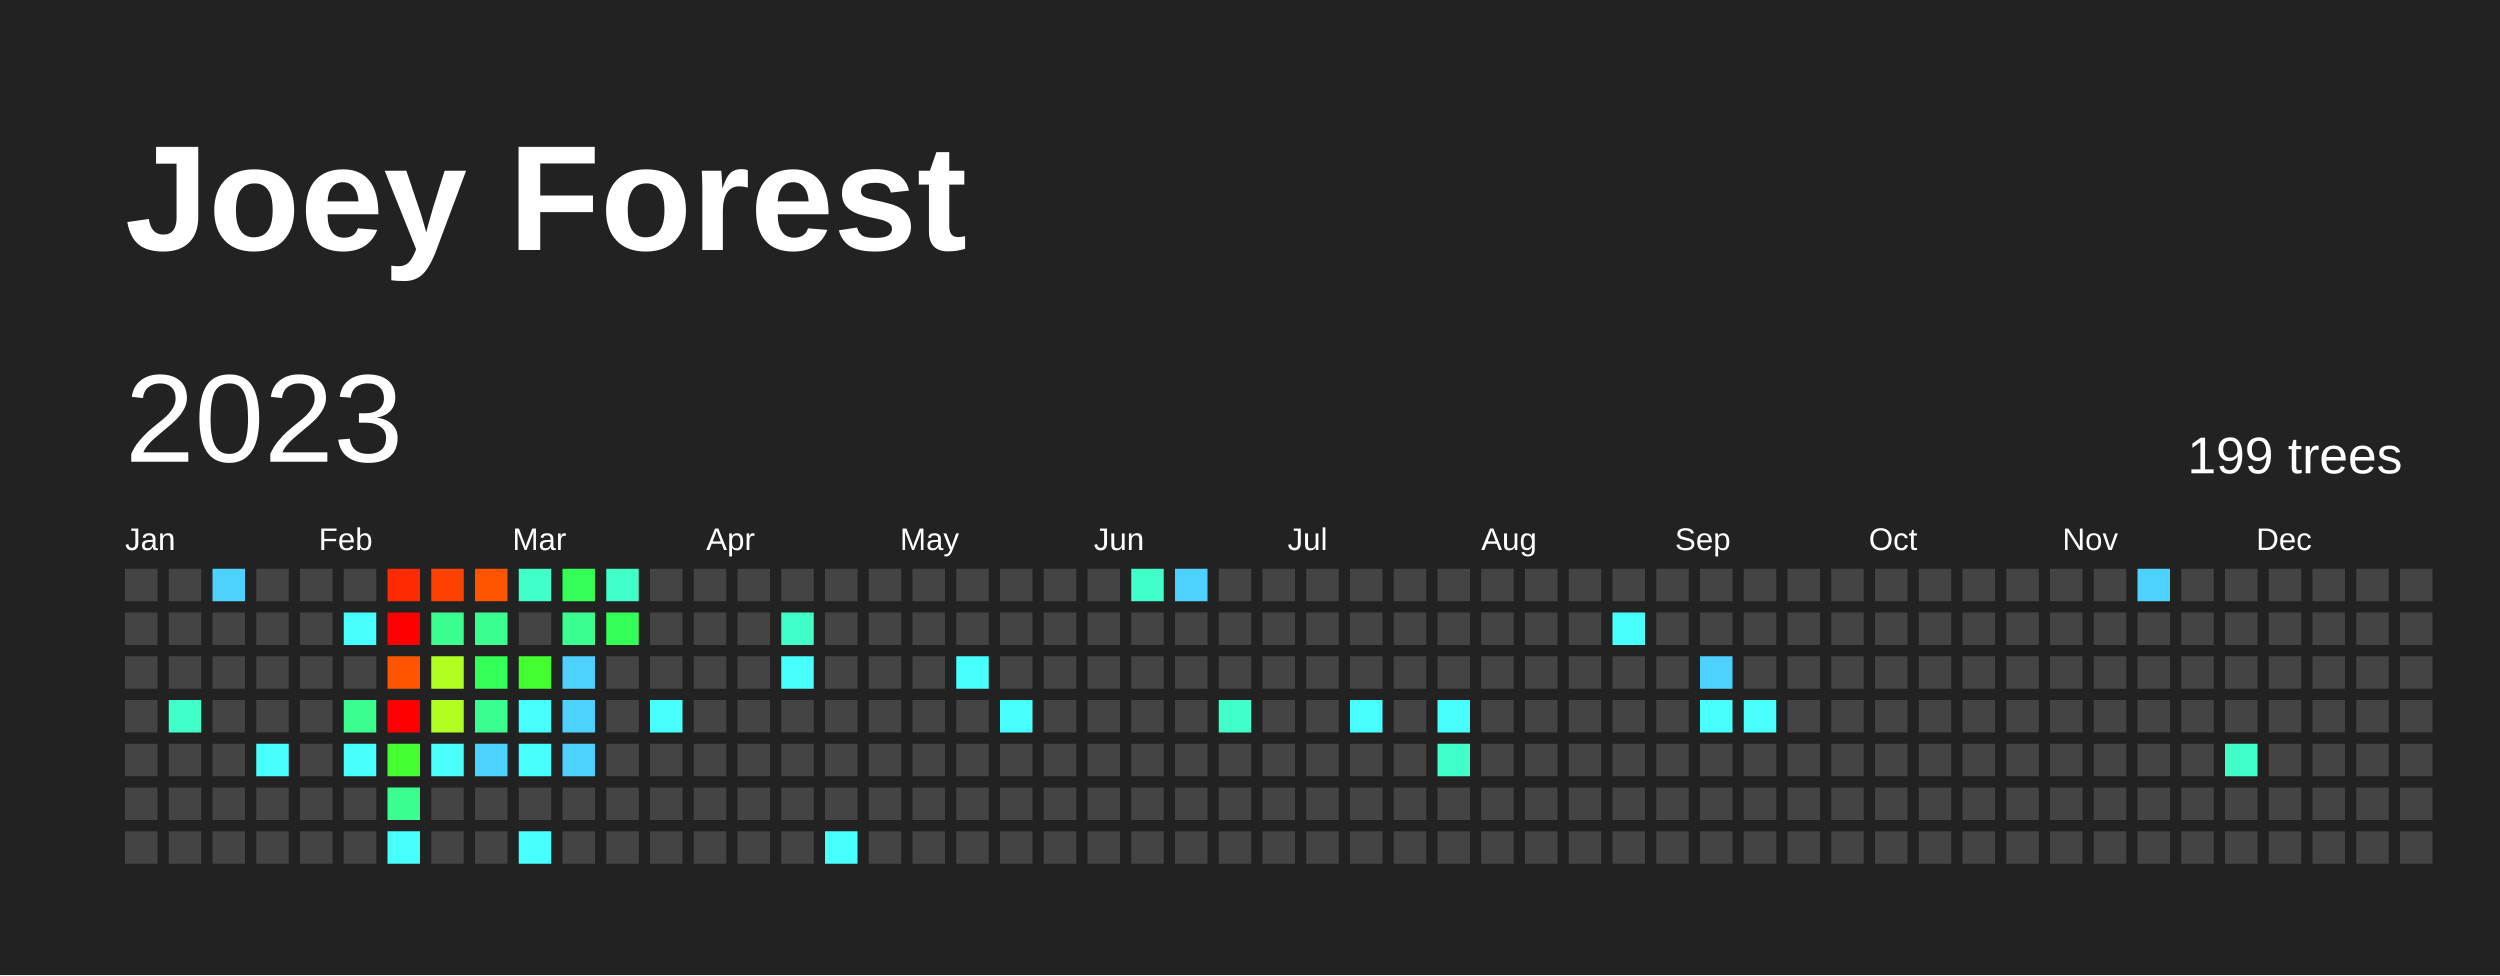
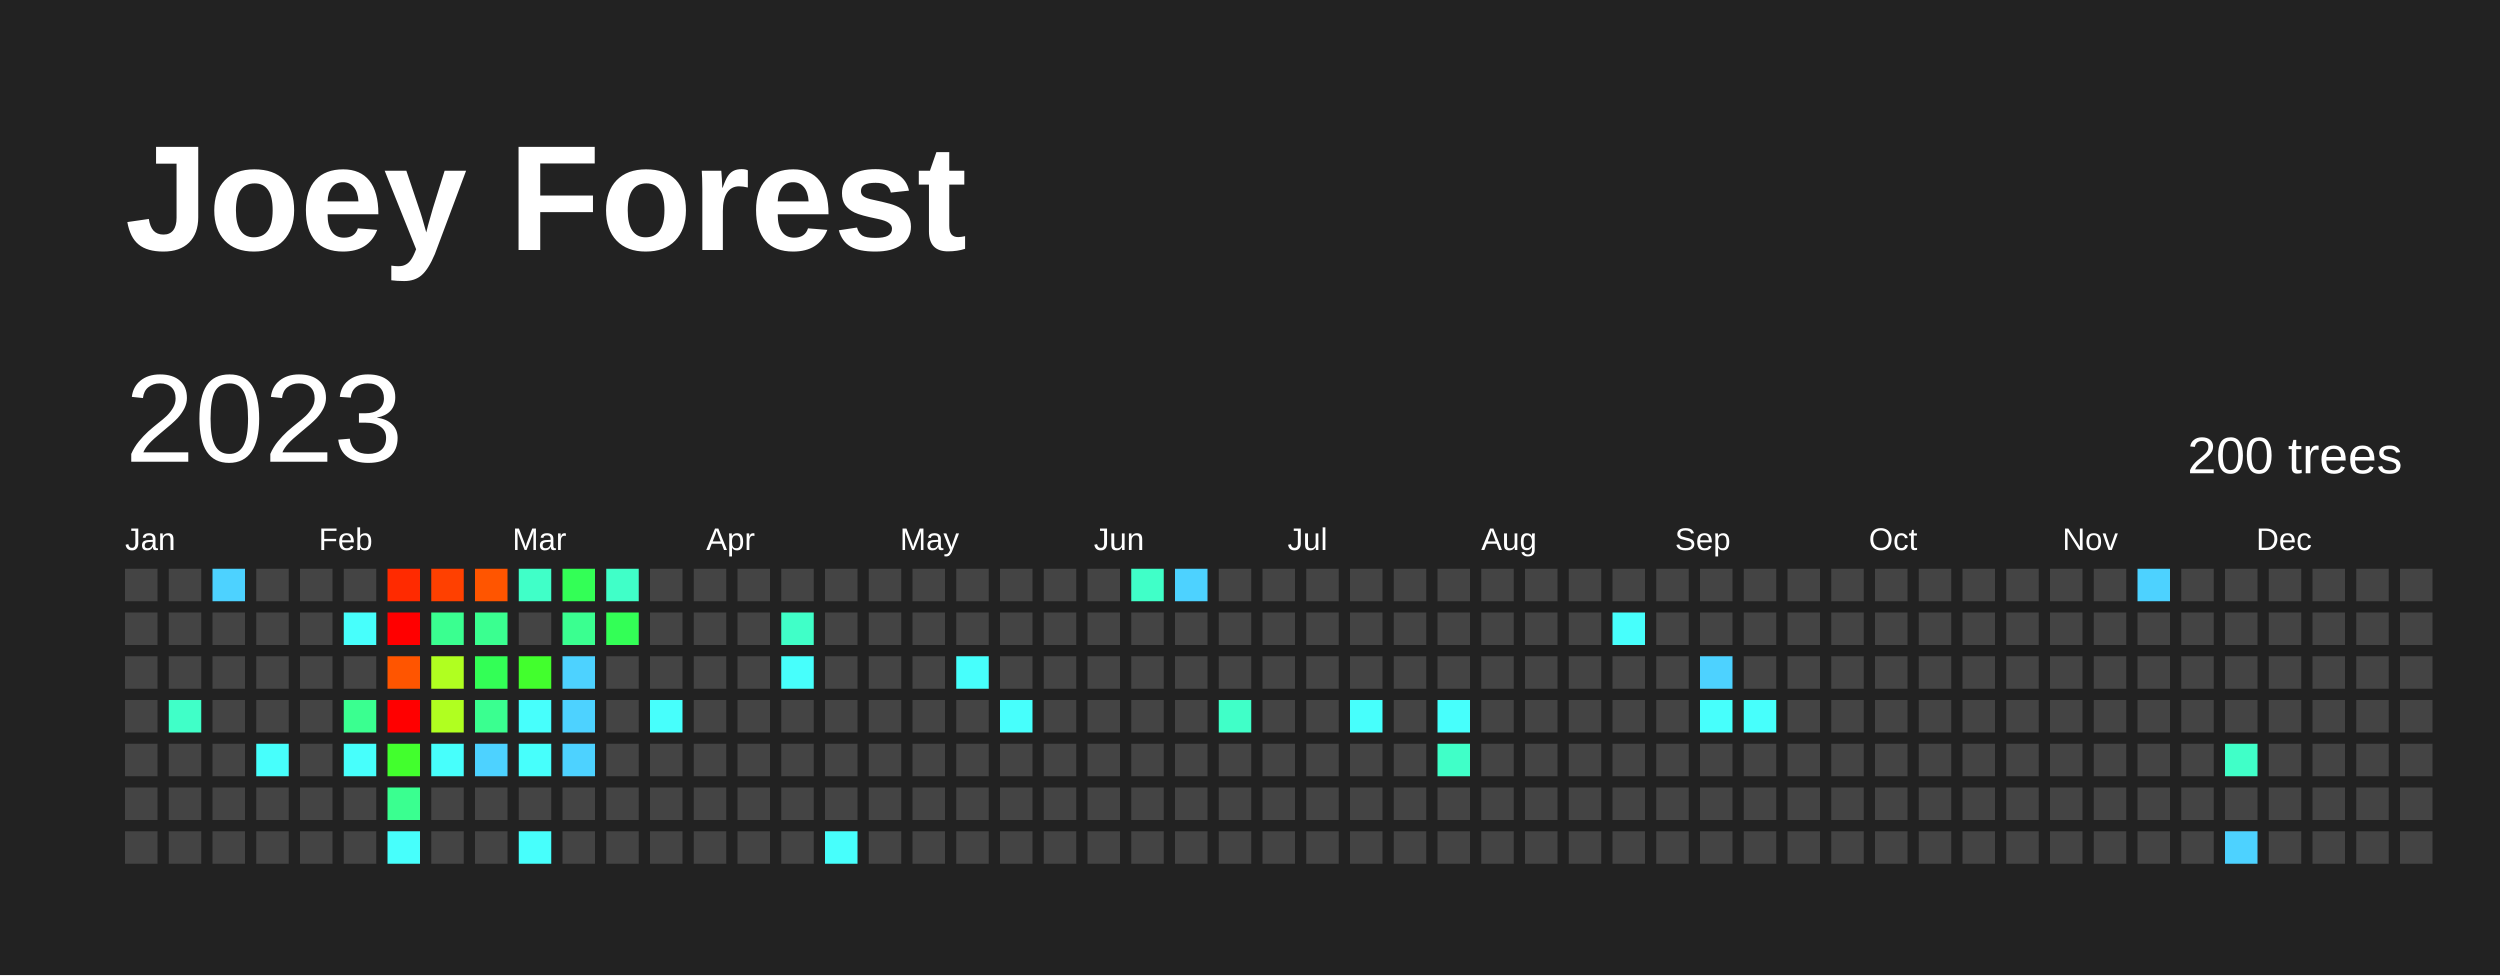
<svg xmlns="http://www.w3.org/2000/svg" baseProfile="full" height="78mm" version="1.1" viewBox="0,0,200,78" width="200mm">
  <defs />
  <rect fill="#222222" height="78" width="200" x="0" y="0" />
  <text fill="#FFFFFF" style="font-size:12px; font-family:Arial; font-weight:bold;" x="10" y="20">Joey Forest</text>
  <text dominant-baseline="hanging" fill="#FFFFFF" style="font-size:10.0px; font-family:Arial;" x="10" y="30">2023</text>
-   <text dominant-baseline="hanging" fill="#FFFFFF" style="font-size:4.125px; font-family:Arial;" x="175" y="35">199 trees</text>
+   <text dominant-baseline="hanging" fill="#FFFFFF" style="font-size:4.125px; font-family:Arial;" x="175" y="35">200 trees</text>
  <text fill="#FFFFFF" style="font-size:2.5px; font-family:Arial" x="10.0" y="44">Jan</text>
  <text fill="#FFFFFF" style="font-size:2.5px; font-family:Arial" x="25.5" y="44">Feb</text>
  <text fill="#FFFFFF" style="font-size:2.5px; font-family:Arial" x="41.0" y="44">Mar</text>
  <text fill="#FFFFFF" style="font-size:2.5px; font-family:Arial" x="56.5" y="44">Apr</text>
  <text fill="#FFFFFF" style="font-size:2.5px; font-family:Arial" x="72.0" y="44">May</text>
  <text fill="#FFFFFF" style="font-size:2.5px; font-family:Arial" x="87.5" y="44">Jun</text>
  <text fill="#FFFFFF" style="font-size:2.5px; font-family:Arial" x="103.0" y="44">Jul</text>
  <text fill="#FFFFFF" style="font-size:2.5px; font-family:Arial" x="118.5" y="44">Aug</text>
  <text fill="#FFFFFF" style="font-size:2.5px; font-family:Arial" x="134.0" y="44">Sep</text>
  <text fill="#FFFFFF" style="font-size:2.5px; font-family:Arial" x="149.5" y="44">Oct</text>
  <text fill="#FFFFFF" style="font-size:2.5px; font-family:Arial" x="165.0" y="44">Nov</text>
  <text fill="#FFFFFF" style="font-size:2.5px; font-family:Arial" x="180.5" y="44">Dec</text>
  <rect fill="#444444" height="2.6" width="2.6" x="10.0" y="45.5" />
  <rect fill="#444444" height="2.6" width="2.6" x="10.0" y="49.0" />
  <rect fill="#444444" height="2.6" width="2.6" x="10.0" y="52.5" />
  <rect fill="#444444" height="2.6" width="2.6" x="10.0" y="56.0" />
  <rect fill="#444444" height="2.6" width="2.6" x="10.0" y="59.5" />
  <rect fill="#444444" height="2.6" width="2.6" x="10.0" y="63.0" />
  <rect fill="#444444" height="2.6" width="2.6" x="10.0" y="66.5" />
  <rect fill="#444444" height="2.6" width="2.6" x="13.5" y="45.5" />
  <rect fill="#444444" height="2.6" width="2.6" x="13.5" y="49.0" />
  <rect fill="#444444" height="2.6" width="2.6" x="13.5" y="52.5" />
  <rect fill="#40ffc8" height="2.6" width="2.6" x="13.5" y="56.0" />
  <rect fill="#444444" height="2.6" width="2.6" x="13.5" y="59.5" />
  <rect fill="#444444" height="2.6" width="2.6" x="13.5" y="63.0" />
  <rect fill="#444444" height="2.6" width="2.6" x="13.5" y="66.5" />
  <rect fill="#4dd2ff" height="2.6" width="2.6" x="17.0" y="45.5" />
  <rect fill="#444444" height="2.6" width="2.6" x="17.0" y="49.0" />
  <rect fill="#444444" height="2.6" width="2.6" x="17.0" y="52.5" />
  <rect fill="#444444" height="2.6" width="2.6" x="17.0" y="56.0" />
  <rect fill="#444444" height="2.6" width="2.6" x="17.0" y="59.5" />
  <rect fill="#444444" height="2.6" width="2.6" x="17.0" y="63.0" />
  <rect fill="#444444" height="2.6" width="2.6" x="17.0" y="66.5" />
  <rect fill="#444444" height="2.6" width="2.6" x="20.5" y="45.5" />
  <rect fill="#444444" height="2.6" width="2.6" x="20.5" y="49.0" />
  <rect fill="#444444" height="2.6" width="2.6" x="20.5" y="52.5" />
  <rect fill="#444444" height="2.6" width="2.6" x="20.5" y="56.0" />
  <rect fill="#47fffc" height="2.6" width="2.6" x="20.5" y="59.5" />
  <rect fill="#444444" height="2.6" width="2.6" x="20.5" y="63.0" />
  <rect fill="#444444" height="2.6" width="2.6" x="20.5" y="66.5" />
  <rect fill="#444444" height="2.6" width="2.6" x="24.0" y="45.5" />
  <rect fill="#444444" height="2.6" width="2.6" x="24.0" y="49.0" />
  <rect fill="#444444" height="2.6" width="2.6" x="24.0" y="52.5" />
  <rect fill="#444444" height="2.6" width="2.6" x="24.0" y="56.0" />
  <rect fill="#444444" height="2.6" width="2.6" x="24.0" y="59.5" />
  <rect fill="#444444" height="2.6" width="2.6" x="24.0" y="63.0" />
  <rect fill="#444444" height="2.6" width="2.6" x="24.0" y="66.5" />
  <rect fill="#444444" height="2.6" width="2.6" x="27.5" y="45.5" />
  <rect fill="#47fffc" height="2.6" width="2.6" x="27.5" y="49.0" />
  <rect fill="#444444" height="2.6" width="2.6" x="27.5" y="52.5" />
  <rect fill="#3aff90" height="2.6" width="2.6" x="27.5" y="56.0" />
  <rect fill="#47fffc" height="2.6" width="2.6" x="27.5" y="59.5" />
  <rect fill="#444444" height="2.6" width="2.6" x="27.5" y="63.0" />
  <rect fill="#444444" height="2.6" width="2.6" x="27.5" y="66.5" />
  <rect fill="#ff2a00" height="2.6" width="2.6" x="31.0" y="45.5" />
  <rect fill="red" height="2.6" width="2.6" x="31.0" y="49.0" />
  <rect fill="#ff5500" height="2.6" width="2.6" x="31.0" y="52.5" />
  <rect fill="red" height="2.6" width="2.6" x="31.0" y="56.0" />
  <rect fill="#42ff2d" height="2.6" width="2.6" x="31.0" y="59.5" />
  <rect fill="#3aff90" height="2.6" width="2.6" x="31.0" y="63.0" />
  <rect fill="#47fffc" height="2.6" width="2.6" x="31.0" y="66.5" />
  <rect fill="#ff4000" height="2.6" width="2.6" x="34.5" y="45.5" />
  <rect fill="#3aff90" height="2.6" width="2.6" x="34.5" y="49.0" />
  <rect fill="#b0ff20" height="2.6" width="2.6" x="34.5" y="52.5" />
  <rect fill="#b0ff20" height="2.6" width="2.6" x="34.5" y="56.0" />
  <rect fill="#47fffc" height="2.6" width="2.6" x="34.5" y="59.5" />
  <rect fill="#444444" height="2.6" width="2.6" x="34.5" y="63.0" />
  <rect fill="#444444" height="2.6" width="2.6" x="34.5" y="66.5" />
  <rect fill="#ff5500" height="2.6" width="2.6" x="38.0" y="45.5" />
  <rect fill="#3aff90" height="2.6" width="2.6" x="38.0" y="49.0" />
  <rect fill="#33ff56" height="2.6" width="2.6" x="38.0" y="52.5" />
  <rect fill="#3aff90" height="2.6" width="2.6" x="38.0" y="56.0" />
  <rect fill="#4dd2ff" height="2.6" width="2.6" x="38.0" y="59.5" />
  <rect fill="#444444" height="2.6" width="2.6" x="38.0" y="63.0" />
  <rect fill="#444444" height="2.6" width="2.6" x="38.0" y="66.5" />
  <rect fill="#40ffc8" height="2.6" width="2.6" x="41.5" y="45.5" />
  <rect fill="#444444" height="2.6" width="2.6" x="41.5" y="49.0" />
  <rect fill="#42ff2d" height="2.6" width="2.6" x="41.5" y="52.5" />
  <rect fill="#47fffc" height="2.6" width="2.6" x="41.5" y="56.0" />
  <rect fill="#47fffc" height="2.6" width="2.6" x="41.5" y="59.5" />
  <rect fill="#444444" height="2.6" width="2.6" x="41.5" y="63.0" />
  <rect fill="#47fffc" height="2.6" width="2.6" x="41.5" y="66.5" />
  <rect fill="#33ff56" height="2.6" width="2.6" x="45.0" y="45.5" />
  <rect fill="#3aff90" height="2.6" width="2.6" x="45.0" y="49.0" />
  <rect fill="#4dd2ff" height="2.6" width="2.6" x="45.0" y="52.5" />
  <rect fill="#4dd2ff" height="2.6" width="2.6" x="45.0" y="56.0" />
  <rect fill="#4dd2ff" height="2.6" width="2.6" x="45.0" y="59.5" />
  <rect fill="#444444" height="2.6" width="2.6" x="45.0" y="63.0" />
  <rect fill="#444444" height="2.6" width="2.6" x="45.0" y="66.5" />
  <rect fill="#40ffc8" height="2.6" width="2.6" x="48.5" y="45.5" />
  <rect fill="#33ff56" height="2.6" width="2.6" x="48.5" y="49.0" />
  <rect fill="#444444" height="2.6" width="2.6" x="48.5" y="52.5" />
  <rect fill="#444444" height="2.6" width="2.6" x="48.5" y="56.0" />
  <rect fill="#444444" height="2.6" width="2.6" x="48.5" y="59.5" />
  <rect fill="#444444" height="2.6" width="2.6" x="48.5" y="63.0" />
  <rect fill="#444444" height="2.6" width="2.6" x="48.5" y="66.5" />
  <rect fill="#444444" height="2.6" width="2.6" x="52.0" y="45.5" />
  <rect fill="#444444" height="2.6" width="2.6" x="52.0" y="49.0" />
  <rect fill="#444444" height="2.6" width="2.6" x="52.0" y="52.5" />
  <rect fill="#47fffc" height="2.6" width="2.6" x="52.0" y="56.0" />
  <rect fill="#444444" height="2.6" width="2.6" x="52.0" y="59.5" />
  <rect fill="#444444" height="2.6" width="2.6" x="52.0" y="63.0" />
  <rect fill="#444444" height="2.6" width="2.6" x="52.0" y="66.5" />
  <rect fill="#444444" height="2.6" width="2.6" x="55.5" y="45.5" />
  <rect fill="#444444" height="2.6" width="2.6" x="55.5" y="49.0" />
  <rect fill="#444444" height="2.6" width="2.6" x="55.5" y="52.5" />
  <rect fill="#444444" height="2.6" width="2.6" x="55.5" y="56.0" />
  <rect fill="#444444" height="2.6" width="2.6" x="55.5" y="59.5" />
  <rect fill="#444444" height="2.6" width="2.6" x="55.5" y="63.0" />
  <rect fill="#444444" height="2.6" width="2.6" x="55.5" y="66.5" />
  <rect fill="#444444" height="2.6" width="2.6" x="59.0" y="45.5" />
  <rect fill="#444444" height="2.6" width="2.6" x="59.0" y="49.0" />
  <rect fill="#444444" height="2.6" width="2.6" x="59.0" y="52.5" />
  <rect fill="#444444" height="2.6" width="2.6" x="59.0" y="56.0" />
  <rect fill="#444444" height="2.6" width="2.6" x="59.0" y="59.5" />
  <rect fill="#444444" height="2.6" width="2.6" x="59.0" y="63.0" />
  <rect fill="#444444" height="2.6" width="2.6" x="59.0" y="66.5" />
  <rect fill="#444444" height="2.6" width="2.6" x="62.5" y="45.5" />
  <rect fill="#40ffc8" height="2.6" width="2.6" x="62.5" y="49.0" />
  <rect fill="#47fffc" height="2.6" width="2.6" x="62.5" y="52.5" />
  <rect fill="#444444" height="2.6" width="2.6" x="62.5" y="56.0" />
  <rect fill="#444444" height="2.6" width="2.6" x="62.5" y="59.5" />
  <rect fill="#444444" height="2.6" width="2.6" x="62.5" y="63.0" />
  <rect fill="#444444" height="2.6" width="2.6" x="62.5" y="66.5" />
  <rect fill="#444444" height="2.6" width="2.6" x="66.0" y="45.5" />
  <rect fill="#444444" height="2.6" width="2.6" x="66.0" y="49.0" />
  <rect fill="#444444" height="2.6" width="2.6" x="66.0" y="52.5" />
  <rect fill="#444444" height="2.6" width="2.6" x="66.0" y="56.0" />
  <rect fill="#444444" height="2.6" width="2.6" x="66.0" y="59.5" />
  <rect fill="#444444" height="2.6" width="2.6" x="66.0" y="63.0" />
  <rect fill="#47fffc" height="2.6" width="2.6" x="66.0" y="66.5" />
  <rect fill="#444444" height="2.6" width="2.6" x="69.5" y="45.5" />
  <rect fill="#444444" height="2.6" width="2.6" x="69.5" y="49.0" />
  <rect fill="#444444" height="2.6" width="2.6" x="69.5" y="52.5" />
  <rect fill="#444444" height="2.6" width="2.6" x="69.5" y="56.0" />
  <rect fill="#444444" height="2.6" width="2.6" x="69.5" y="59.5" />
  <rect fill="#444444" height="2.6" width="2.6" x="69.5" y="63.0" />
  <rect fill="#444444" height="2.6" width="2.6" x="69.5" y="66.5" />
  <rect fill="#444444" height="2.6" width="2.6" x="73.0" y="45.5" />
  <rect fill="#444444" height="2.6" width="2.6" x="73.0" y="49.0" />
  <rect fill="#444444" height="2.6" width="2.6" x="73.0" y="52.5" />
  <rect fill="#444444" height="2.6" width="2.6" x="73.0" y="56.0" />
  <rect fill="#444444" height="2.6" width="2.6" x="73.0" y="59.5" />
  <rect fill="#444444" height="2.6" width="2.6" x="73.0" y="63.0" />
  <rect fill="#444444" height="2.6" width="2.6" x="73.0" y="66.5" />
  <rect fill="#444444" height="2.6" width="2.6" x="76.5" y="45.5" />
  <rect fill="#444444" height="2.6" width="2.6" x="76.5" y="49.0" />
  <rect fill="#47fffc" height="2.6" width="2.6" x="76.5" y="52.5" />
  <rect fill="#444444" height="2.6" width="2.6" x="76.5" y="56.0" />
  <rect fill="#444444" height="2.6" width="2.6" x="76.5" y="59.5" />
  <rect fill="#444444" height="2.6" width="2.6" x="76.5" y="63.0" />
  <rect fill="#444444" height="2.6" width="2.6" x="76.5" y="66.5" />
  <rect fill="#444444" height="2.6" width="2.6" x="80.0" y="45.5" />
  <rect fill="#444444" height="2.6" width="2.6" x="80.0" y="49.0" />
  <rect fill="#444444" height="2.6" width="2.6" x="80.0" y="52.5" />
  <rect fill="#47fffc" height="2.6" width="2.6" x="80.0" y="56.0" />
  <rect fill="#444444" height="2.6" width="2.6" x="80.0" y="59.5" />
  <rect fill="#444444" height="2.6" width="2.6" x="80.0" y="63.0" />
  <rect fill="#444444" height="2.6" width="2.6" x="80.0" y="66.5" />
  <rect fill="#444444" height="2.6" width="2.6" x="83.5" y="45.5" />
  <rect fill="#444444" height="2.6" width="2.6" x="83.5" y="49.0" />
  <rect fill="#444444" height="2.6" width="2.6" x="83.5" y="52.5" />
  <rect fill="#444444" height="2.6" width="2.6" x="83.5" y="56.0" />
  <rect fill="#444444" height="2.6" width="2.6" x="83.5" y="59.5" />
  <rect fill="#444444" height="2.6" width="2.6" x="83.5" y="63.0" />
  <rect fill="#444444" height="2.6" width="2.6" x="83.5" y="66.5" />
  <rect fill="#444444" height="2.6" width="2.6" x="87.0" y="45.5" />
  <rect fill="#444444" height="2.6" width="2.6" x="87.0" y="49.0" />
  <rect fill="#444444" height="2.6" width="2.6" x="87.0" y="52.5" />
  <rect fill="#444444" height="2.6" width="2.6" x="87.0" y="56.0" />
  <rect fill="#444444" height="2.6" width="2.6" x="87.0" y="59.5" />
  <rect fill="#444444" height="2.6" width="2.6" x="87.0" y="63.0" />
  <rect fill="#444444" height="2.6" width="2.6" x="87.0" y="66.5" />
  <rect fill="#40ffc8" height="2.6" width="2.6" x="90.5" y="45.5" />
  <rect fill="#444444" height="2.6" width="2.6" x="90.5" y="49.0" />
  <rect fill="#444444" height="2.6" width="2.6" x="90.5" y="52.5" />
  <rect fill="#444444" height="2.6" width="2.6" x="90.5" y="56.0" />
  <rect fill="#444444" height="2.6" width="2.6" x="90.5" y="59.5" />
  <rect fill="#444444" height="2.6" width="2.6" x="90.5" y="63.0" />
  <rect fill="#444444" height="2.6" width="2.6" x="90.5" y="66.5" />
  <rect fill="#4dd2ff" height="2.6" width="2.6" x="94.0" y="45.5" />
  <rect fill="#444444" height="2.6" width="2.6" x="94.0" y="49.0" />
  <rect fill="#444444" height="2.6" width="2.6" x="94.0" y="52.5" />
  <rect fill="#444444" height="2.6" width="2.6" x="94.0" y="56.0" />
  <rect fill="#444444" height="2.6" width="2.6" x="94.0" y="59.5" />
  <rect fill="#444444" height="2.6" width="2.6" x="94.0" y="63.0" />
  <rect fill="#444444" height="2.6" width="2.6" x="94.0" y="66.5" />
  <rect fill="#444444" height="2.6" width="2.6" x="97.5" y="45.5" />
  <rect fill="#444444" height="2.6" width="2.6" x="97.5" y="49.0" />
  <rect fill="#444444" height="2.6" width="2.6" x="97.5" y="52.5" />
  <rect fill="#40ffc8" height="2.6" width="2.6" x="97.5" y="56.0" />
  <rect fill="#444444" height="2.6" width="2.6" x="97.5" y="59.5" />
  <rect fill="#444444" height="2.6" width="2.6" x="97.5" y="63.0" />
  <rect fill="#444444" height="2.6" width="2.6" x="97.5" y="66.5" />
  <rect fill="#444444" height="2.6" width="2.6" x="101.0" y="45.5" />
  <rect fill="#444444" height="2.6" width="2.6" x="101.0" y="49.0" />
  <rect fill="#444444" height="2.6" width="2.6" x="101.0" y="52.5" />
  <rect fill="#444444" height="2.6" width="2.6" x="101.0" y="56.0" />
  <rect fill="#444444" height="2.6" width="2.6" x="101.0" y="59.5" />
  <rect fill="#444444" height="2.6" width="2.6" x="101.0" y="63.0" />
  <rect fill="#444444" height="2.6" width="2.6" x="101.0" y="66.5" />
  <rect fill="#444444" height="2.6" width="2.6" x="104.5" y="45.5" />
  <rect fill="#444444" height="2.6" width="2.6" x="104.5" y="49.0" />
  <rect fill="#444444" height="2.6" width="2.6" x="104.5" y="52.5" />
  <rect fill="#444444" height="2.6" width="2.6" x="104.5" y="56.0" />
  <rect fill="#444444" height="2.6" width="2.6" x="104.5" y="59.5" />
  <rect fill="#444444" height="2.6" width="2.6" x="104.5" y="63.0" />
  <rect fill="#444444" height="2.6" width="2.6" x="104.5" y="66.5" />
  <rect fill="#444444" height="2.6" width="2.6" x="108.0" y="45.5" />
  <rect fill="#444444" height="2.6" width="2.6" x="108.0" y="49.0" />
  <rect fill="#444444" height="2.6" width="2.6" x="108.0" y="52.5" />
  <rect fill="#47fffc" height="2.6" width="2.6" x="108.0" y="56.0" />
  <rect fill="#444444" height="2.6" width="2.6" x="108.0" y="59.5" />
  <rect fill="#444444" height="2.6" width="2.6" x="108.0" y="63.0" />
  <rect fill="#444444" height="2.6" width="2.6" x="108.0" y="66.5" />
  <rect fill="#444444" height="2.6" width="2.6" x="111.5" y="45.5" />
  <rect fill="#444444" height="2.6" width="2.6" x="111.5" y="49.0" />
  <rect fill="#444444" height="2.6" width="2.6" x="111.5" y="52.5" />
  <rect fill="#444444" height="2.6" width="2.6" x="111.5" y="56.0" />
  <rect fill="#444444" height="2.6" width="2.6" x="111.5" y="59.5" />
  <rect fill="#444444" height="2.6" width="2.6" x="111.5" y="63.0" />
  <rect fill="#444444" height="2.6" width="2.6" x="111.5" y="66.5" />
  <rect fill="#444444" height="2.6" width="2.6" x="115.0" y="45.5" />
  <rect fill="#444444" height="2.6" width="2.6" x="115.0" y="49.0" />
  <rect fill="#444444" height="2.6" width="2.6" x="115.0" y="52.5" />
  <rect fill="#47fffc" height="2.6" width="2.6" x="115.0" y="56.0" />
  <rect fill="#40ffc8" height="2.6" width="2.6" x="115.0" y="59.5" />
  <rect fill="#444444" height="2.6" width="2.6" x="115.0" y="63.0" />
  <rect fill="#444444" height="2.6" width="2.6" x="115.0" y="66.5" />
  <rect fill="#444444" height="2.6" width="2.6" x="118.5" y="45.5" />
  <rect fill="#444444" height="2.6" width="2.6" x="118.5" y="49.0" />
  <rect fill="#444444" height="2.6" width="2.6" x="118.5" y="52.5" />
  <rect fill="#444444" height="2.6" width="2.6" x="118.5" y="56.0" />
  <rect fill="#444444" height="2.6" width="2.6" x="118.5" y="59.5" />
  <rect fill="#444444" height="2.6" width="2.6" x="118.5" y="63.0" />
  <rect fill="#444444" height="2.6" width="2.6" x="118.5" y="66.5" />
  <rect fill="#444444" height="2.6" width="2.6" x="122.0" y="45.5" />
  <rect fill="#444444" height="2.6" width="2.6" x="122.0" y="49.0" />
  <rect fill="#444444" height="2.6" width="2.6" x="122.0" y="52.5" />
  <rect fill="#444444" height="2.6" width="2.6" x="122.0" y="56.0" />
  <rect fill="#444444" height="2.6" width="2.6" x="122.0" y="59.5" />
  <rect fill="#444444" height="2.6" width="2.6" x="122.0" y="63.0" />
  <rect fill="#444444" height="2.6" width="2.6" x="122.0" y="66.5" />
  <rect fill="#444444" height="2.6" width="2.6" x="125.5" y="45.5" />
  <rect fill="#444444" height="2.6" width="2.6" x="125.5" y="49.0" />
  <rect fill="#444444" height="2.6" width="2.6" x="125.5" y="52.5" />
  <rect fill="#444444" height="2.6" width="2.6" x="125.5" y="56.0" />
  <rect fill="#444444" height="2.6" width="2.6" x="125.5" y="59.5" />
  <rect fill="#444444" height="2.6" width="2.6" x="125.5" y="63.0" />
  <rect fill="#444444" height="2.6" width="2.6" x="125.5" y="66.5" />
  <rect fill="#444444" height="2.6" width="2.6" x="129.0" y="45.5" />
  <rect fill="#47fffc" height="2.6" width="2.6" x="129.0" y="49.0" />
  <rect fill="#444444" height="2.6" width="2.6" x="129.0" y="52.5" />
  <rect fill="#444444" height="2.6" width="2.6" x="129.0" y="56.0" />
  <rect fill="#444444" height="2.6" width="2.6" x="129.0" y="59.5" />
  <rect fill="#444444" height="2.6" width="2.6" x="129.0" y="63.0" />
  <rect fill="#444444" height="2.6" width="2.6" x="129.0" y="66.5" />
  <rect fill="#444444" height="2.6" width="2.6" x="132.5" y="45.5" />
  <rect fill="#444444" height="2.6" width="2.6" x="132.5" y="49.0" />
  <rect fill="#444444" height="2.6" width="2.6" x="132.5" y="52.5" />
  <rect fill="#444444" height="2.6" width="2.6" x="132.5" y="56.0" />
  <rect fill="#444444" height="2.6" width="2.6" x="132.5" y="59.5" />
  <rect fill="#444444" height="2.6" width="2.6" x="132.5" y="63.0" />
  <rect fill="#444444" height="2.6" width="2.6" x="132.5" y="66.5" />
  <rect fill="#444444" height="2.6" width="2.6" x="136.0" y="45.5" />
  <rect fill="#444444" height="2.6" width="2.6" x="136.0" y="49.0" />
  <rect fill="#4dd2ff" height="2.6" width="2.6" x="136.0" y="52.5" />
  <rect fill="#47fffc" height="2.6" width="2.6" x="136.0" y="56.0" />
  <rect fill="#444444" height="2.6" width="2.6" x="136.0" y="59.5" />
  <rect fill="#444444" height="2.6" width="2.6" x="136.0" y="63.0" />
  <rect fill="#444444" height="2.6" width="2.6" x="136.0" y="66.5" />
  <rect fill="#444444" height="2.6" width="2.6" x="139.5" y="45.5" />
  <rect fill="#444444" height="2.6" width="2.6" x="139.5" y="49.0" />
  <rect fill="#444444" height="2.6" width="2.6" x="139.5" y="52.5" />
  <rect fill="#47fffc" height="2.6" width="2.6" x="139.5" y="56.0" />
  <rect fill="#444444" height="2.6" width="2.6" x="139.5" y="59.5" />
  <rect fill="#444444" height="2.6" width="2.6" x="139.5" y="63.0" />
  <rect fill="#444444" height="2.6" width="2.6" x="139.5" y="66.5" />
  <rect fill="#444444" height="2.6" width="2.6" x="143.0" y="45.5" />
  <rect fill="#444444" height="2.6" width="2.6" x="143.0" y="49.0" />
  <rect fill="#444444" height="2.6" width="2.6" x="143.0" y="52.5" />
  <rect fill="#444444" height="2.6" width="2.6" x="143.0" y="56.0" />
  <rect fill="#444444" height="2.6" width="2.6" x="143.0" y="59.5" />
  <rect fill="#444444" height="2.6" width="2.6" x="143.0" y="63.0" />
  <rect fill="#444444" height="2.6" width="2.6" x="143.0" y="66.5" />
  <rect fill="#444444" height="2.6" width="2.6" x="146.5" y="45.5" />
  <rect fill="#444444" height="2.6" width="2.6" x="146.5" y="49.0" />
  <rect fill="#444444" height="2.6" width="2.6" x="146.5" y="52.5" />
  <rect fill="#444444" height="2.6" width="2.6" x="146.5" y="56.0" />
  <rect fill="#444444" height="2.6" width="2.6" x="146.5" y="59.5" />
  <rect fill="#444444" height="2.6" width="2.6" x="146.5" y="63.0" />
  <rect fill="#444444" height="2.6" width="2.6" x="146.5" y="66.5" />
  <rect fill="#444444" height="2.6" width="2.6" x="150.0" y="45.5" />
  <rect fill="#444444" height="2.6" width="2.6" x="150.0" y="49.0" />
  <rect fill="#444444" height="2.6" width="2.6" x="150.0" y="52.5" />
  <rect fill="#444444" height="2.6" width="2.6" x="150.0" y="56.0" />
  <rect fill="#444444" height="2.6" width="2.6" x="150.0" y="59.5" />
  <rect fill="#444444" height="2.6" width="2.6" x="150.0" y="63.0" />
  <rect fill="#444444" height="2.6" width="2.6" x="150.0" y="66.5" />
  <rect fill="#444444" height="2.6" width="2.6" x="153.5" y="45.5" />
  <rect fill="#444444" height="2.6" width="2.6" x="153.5" y="49.0" />
  <rect fill="#444444" height="2.6" width="2.6" x="153.5" y="52.5" />
  <rect fill="#444444" height="2.6" width="2.6" x="153.5" y="56.0" />
  <rect fill="#444444" height="2.6" width="2.6" x="153.5" y="59.5" />
  <rect fill="#444444" height="2.6" width="2.6" x="153.5" y="63.0" />
  <rect fill="#444444" height="2.6" width="2.6" x="153.5" y="66.5" />
  <rect fill="#444444" height="2.6" width="2.6" x="157.0" y="45.5" />
  <rect fill="#444444" height="2.6" width="2.6" x="157.0" y="49.0" />
  <rect fill="#444444" height="2.6" width="2.6" x="157.0" y="52.5" />
  <rect fill="#444444" height="2.6" width="2.6" x="157.0" y="56.0" />
  <rect fill="#444444" height="2.6" width="2.6" x="157.0" y="59.5" />
  <rect fill="#444444" height="2.6" width="2.6" x="157.0" y="63.0" />
  <rect fill="#444444" height="2.6" width="2.6" x="157.0" y="66.5" />
  <rect fill="#444444" height="2.6" width="2.6" x="160.5" y="45.5" />
  <rect fill="#444444" height="2.6" width="2.6" x="160.5" y="49.0" />
  <rect fill="#444444" height="2.6" width="2.6" x="160.5" y="52.5" />
  <rect fill="#444444" height="2.6" width="2.6" x="160.5" y="56.0" />
  <rect fill="#444444" height="2.6" width="2.6" x="160.5" y="59.5" />
  <rect fill="#444444" height="2.6" width="2.6" x="160.5" y="63.0" />
  <rect fill="#444444" height="2.6" width="2.6" x="160.5" y="66.5" />
  <rect fill="#444444" height="2.6" width="2.6" x="164.0" y="45.5" />
  <rect fill="#444444" height="2.6" width="2.6" x="164.0" y="49.0" />
  <rect fill="#444444" height="2.6" width="2.6" x="164.0" y="52.5" />
  <rect fill="#444444" height="2.6" width="2.6" x="164.0" y="56.0" />
  <rect fill="#444444" height="2.6" width="2.6" x="164.0" y="59.5" />
  <rect fill="#444444" height="2.6" width="2.6" x="164.0" y="63.0" />
  <rect fill="#444444" height="2.6" width="2.6" x="164.0" y="66.5" />
  <rect fill="#444444" height="2.6" width="2.6" x="167.5" y="45.5" />
  <rect fill="#444444" height="2.6" width="2.6" x="167.5" y="49.0" />
  <rect fill="#444444" height="2.6" width="2.6" x="167.5" y="52.5" />
  <rect fill="#444444" height="2.6" width="2.6" x="167.5" y="56.0" />
  <rect fill="#444444" height="2.6" width="2.6" x="167.5" y="59.5" />
  <rect fill="#444444" height="2.6" width="2.6" x="167.5" y="63.0" />
  <rect fill="#444444" height="2.6" width="2.6" x="167.5" y="66.5" />
  <rect fill="#4dd2ff" height="2.6" width="2.6" x="171.0" y="45.5" />
  <rect fill="#444444" height="2.6" width="2.6" x="171.0" y="49.0" />
  <rect fill="#444444" height="2.6" width="2.6" x="171.0" y="52.5" />
  <rect fill="#444444" height="2.6" width="2.6" x="171.0" y="56.0" />
  <rect fill="#444444" height="2.6" width="2.6" x="171.0" y="59.5" />
  <rect fill="#444444" height="2.6" width="2.6" x="171.0" y="63.0" />
  <rect fill="#444444" height="2.6" width="2.6" x="171.0" y="66.5" />
  <rect fill="#444444" height="2.6" width="2.6" x="174.5" y="45.5" />
  <rect fill="#444444" height="2.6" width="2.6" x="174.5" y="49.0" />
  <rect fill="#444444" height="2.6" width="2.6" x="174.5" y="52.5" />
  <rect fill="#444444" height="2.6" width="2.6" x="174.5" y="56.0" />
  <rect fill="#444444" height="2.6" width="2.6" x="174.5" y="59.5" />
  <rect fill="#444444" height="2.6" width="2.6" x="174.5" y="63.0" />
  <rect fill="#444444" height="2.6" width="2.6" x="174.5" y="66.5" />
  <rect fill="#444444" height="2.6" width="2.6" x="178.0" y="45.5" />
  <rect fill="#444444" height="2.6" width="2.6" x="178.0" y="49.0" />
  <rect fill="#444444" height="2.6" width="2.6" x="178.0" y="52.5" />
  <rect fill="#444444" height="2.6" width="2.6" x="178.0" y="56.0" />
  <rect fill="#40ffc8" height="2.6" width="2.6" x="178.0" y="59.5" />
  <rect fill="#444444" height="2.6" width="2.6" x="178.0" y="63.0" />
-   <rect fill="#444444" height="2.6" width="2.6" x="178.0" y="66.5" />
+   <rect fill="#4dd2ff" height="2.6" width="2.6" x="178.0" y="66.5" />
  <rect fill="#444444" height="2.6" width="2.6" x="181.5" y="45.5" />
  <rect fill="#444444" height="2.6" width="2.6" x="181.5" y="49.0" />
  <rect fill="#444444" height="2.6" width="2.6" x="181.5" y="52.5" />
  <rect fill="#444444" height="2.6" width="2.6" x="181.5" y="56.0" />
  <rect fill="#444444" height="2.6" width="2.6" x="181.5" y="59.5" />
  <rect fill="#444444" height="2.6" width="2.6" x="181.5" y="63.0" />
  <rect fill="#444444" height="2.6" width="2.6" x="181.5" y="66.5" />
  <rect fill="#444444" height="2.6" width="2.6" x="185.0" y="45.5" />
  <rect fill="#444444" height="2.6" width="2.6" x="185.0" y="49.0" />
  <rect fill="#444444" height="2.6" width="2.6" x="185.0" y="52.5" />
  <rect fill="#444444" height="2.6" width="2.6" x="185.0" y="56.0" />
  <rect fill="#444444" height="2.6" width="2.6" x="185.0" y="59.5" />
  <rect fill="#444444" height="2.6" width="2.6" x="185.0" y="63.0" />
  <rect fill="#444444" height="2.6" width="2.6" x="185.0" y="66.5" />
  <rect fill="#444444" height="2.6" width="2.6" x="188.5" y="45.5" />
  <rect fill="#444444" height="2.6" width="2.6" x="188.5" y="49.0" />
  <rect fill="#444444" height="2.6" width="2.6" x="188.5" y="52.5" />
  <rect fill="#444444" height="2.6" width="2.6" x="188.5" y="56.0" />
  <rect fill="#444444" height="2.6" width="2.6" x="188.5" y="59.5" />
  <rect fill="#444444" height="2.6" width="2.6" x="188.5" y="63.0" />
  <rect fill="#444444" height="2.6" width="2.6" x="188.5" y="66.5" />
  <rect fill="#444444" height="2.6" width="2.6" x="192.0" y="45.5" />
  <rect fill="#444444" height="2.6" width="2.6" x="192.0" y="49.0" />
  <rect fill="#444444" height="2.6" width="2.6" x="192.0" y="52.5" />
  <rect fill="#444444" height="2.6" width="2.6" x="192.0" y="56.0" />
  <rect fill="#444444" height="2.6" width="2.6" x="192.0" y="59.5" />
  <rect fill="#444444" height="2.6" width="2.6" x="192.0" y="63.0" />
  <rect fill="#444444" height="2.6" width="2.6" x="192.0" y="66.5" />
</svg>
